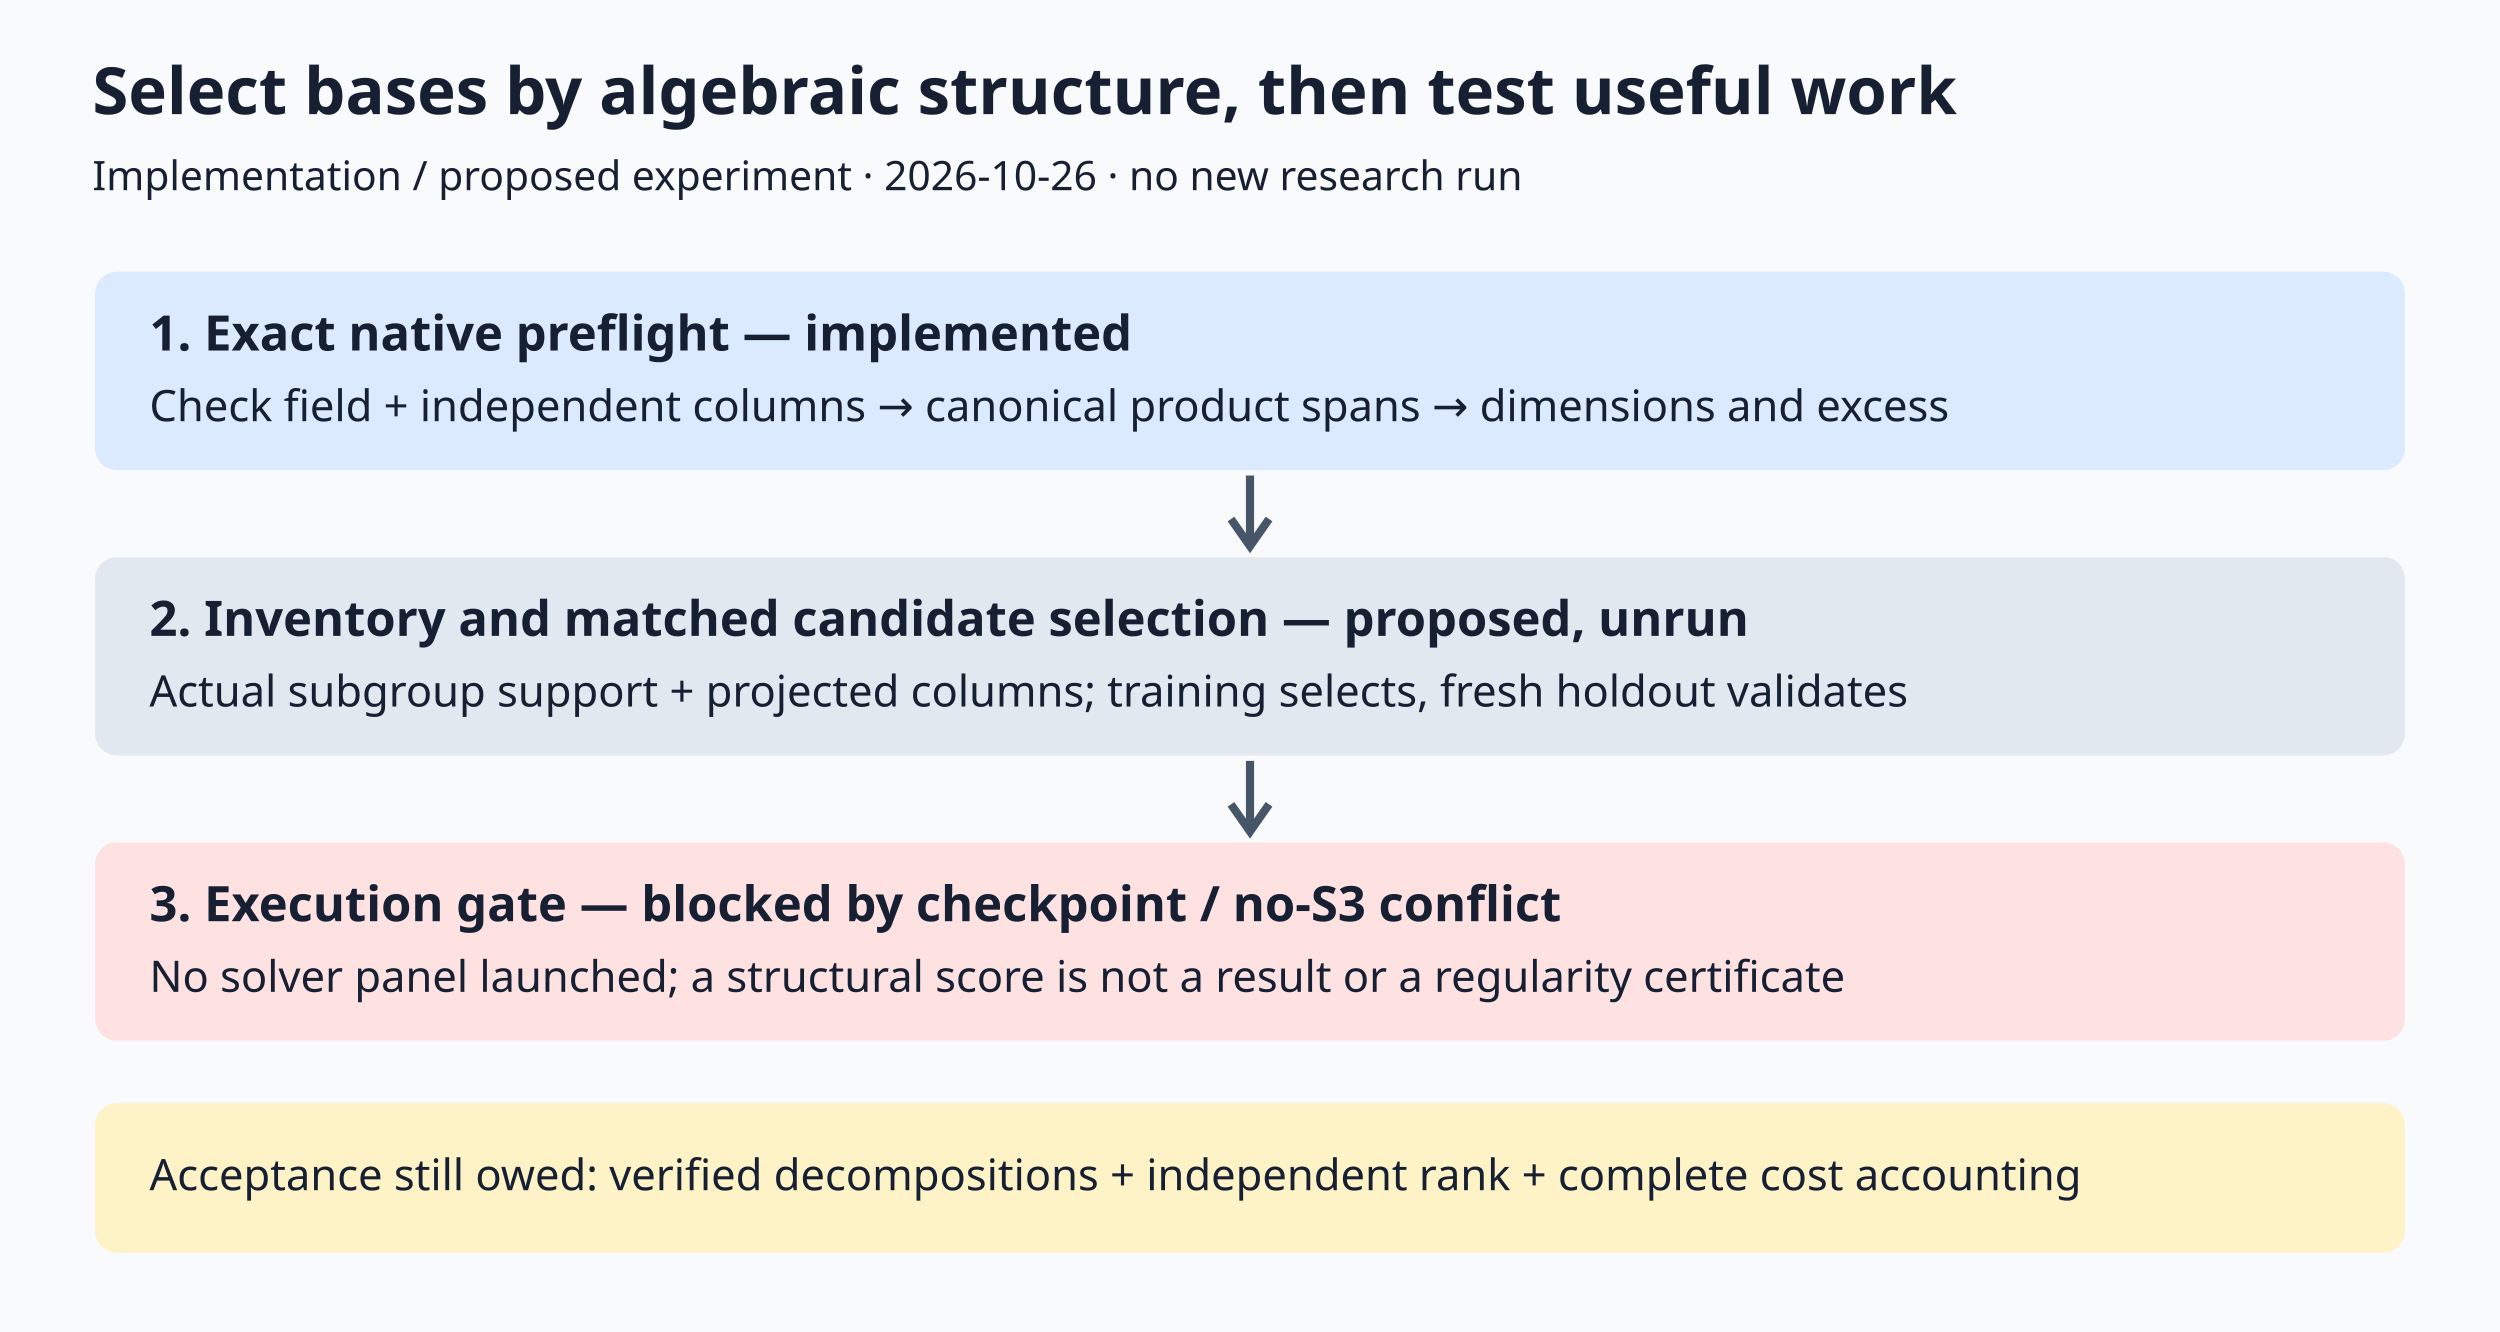
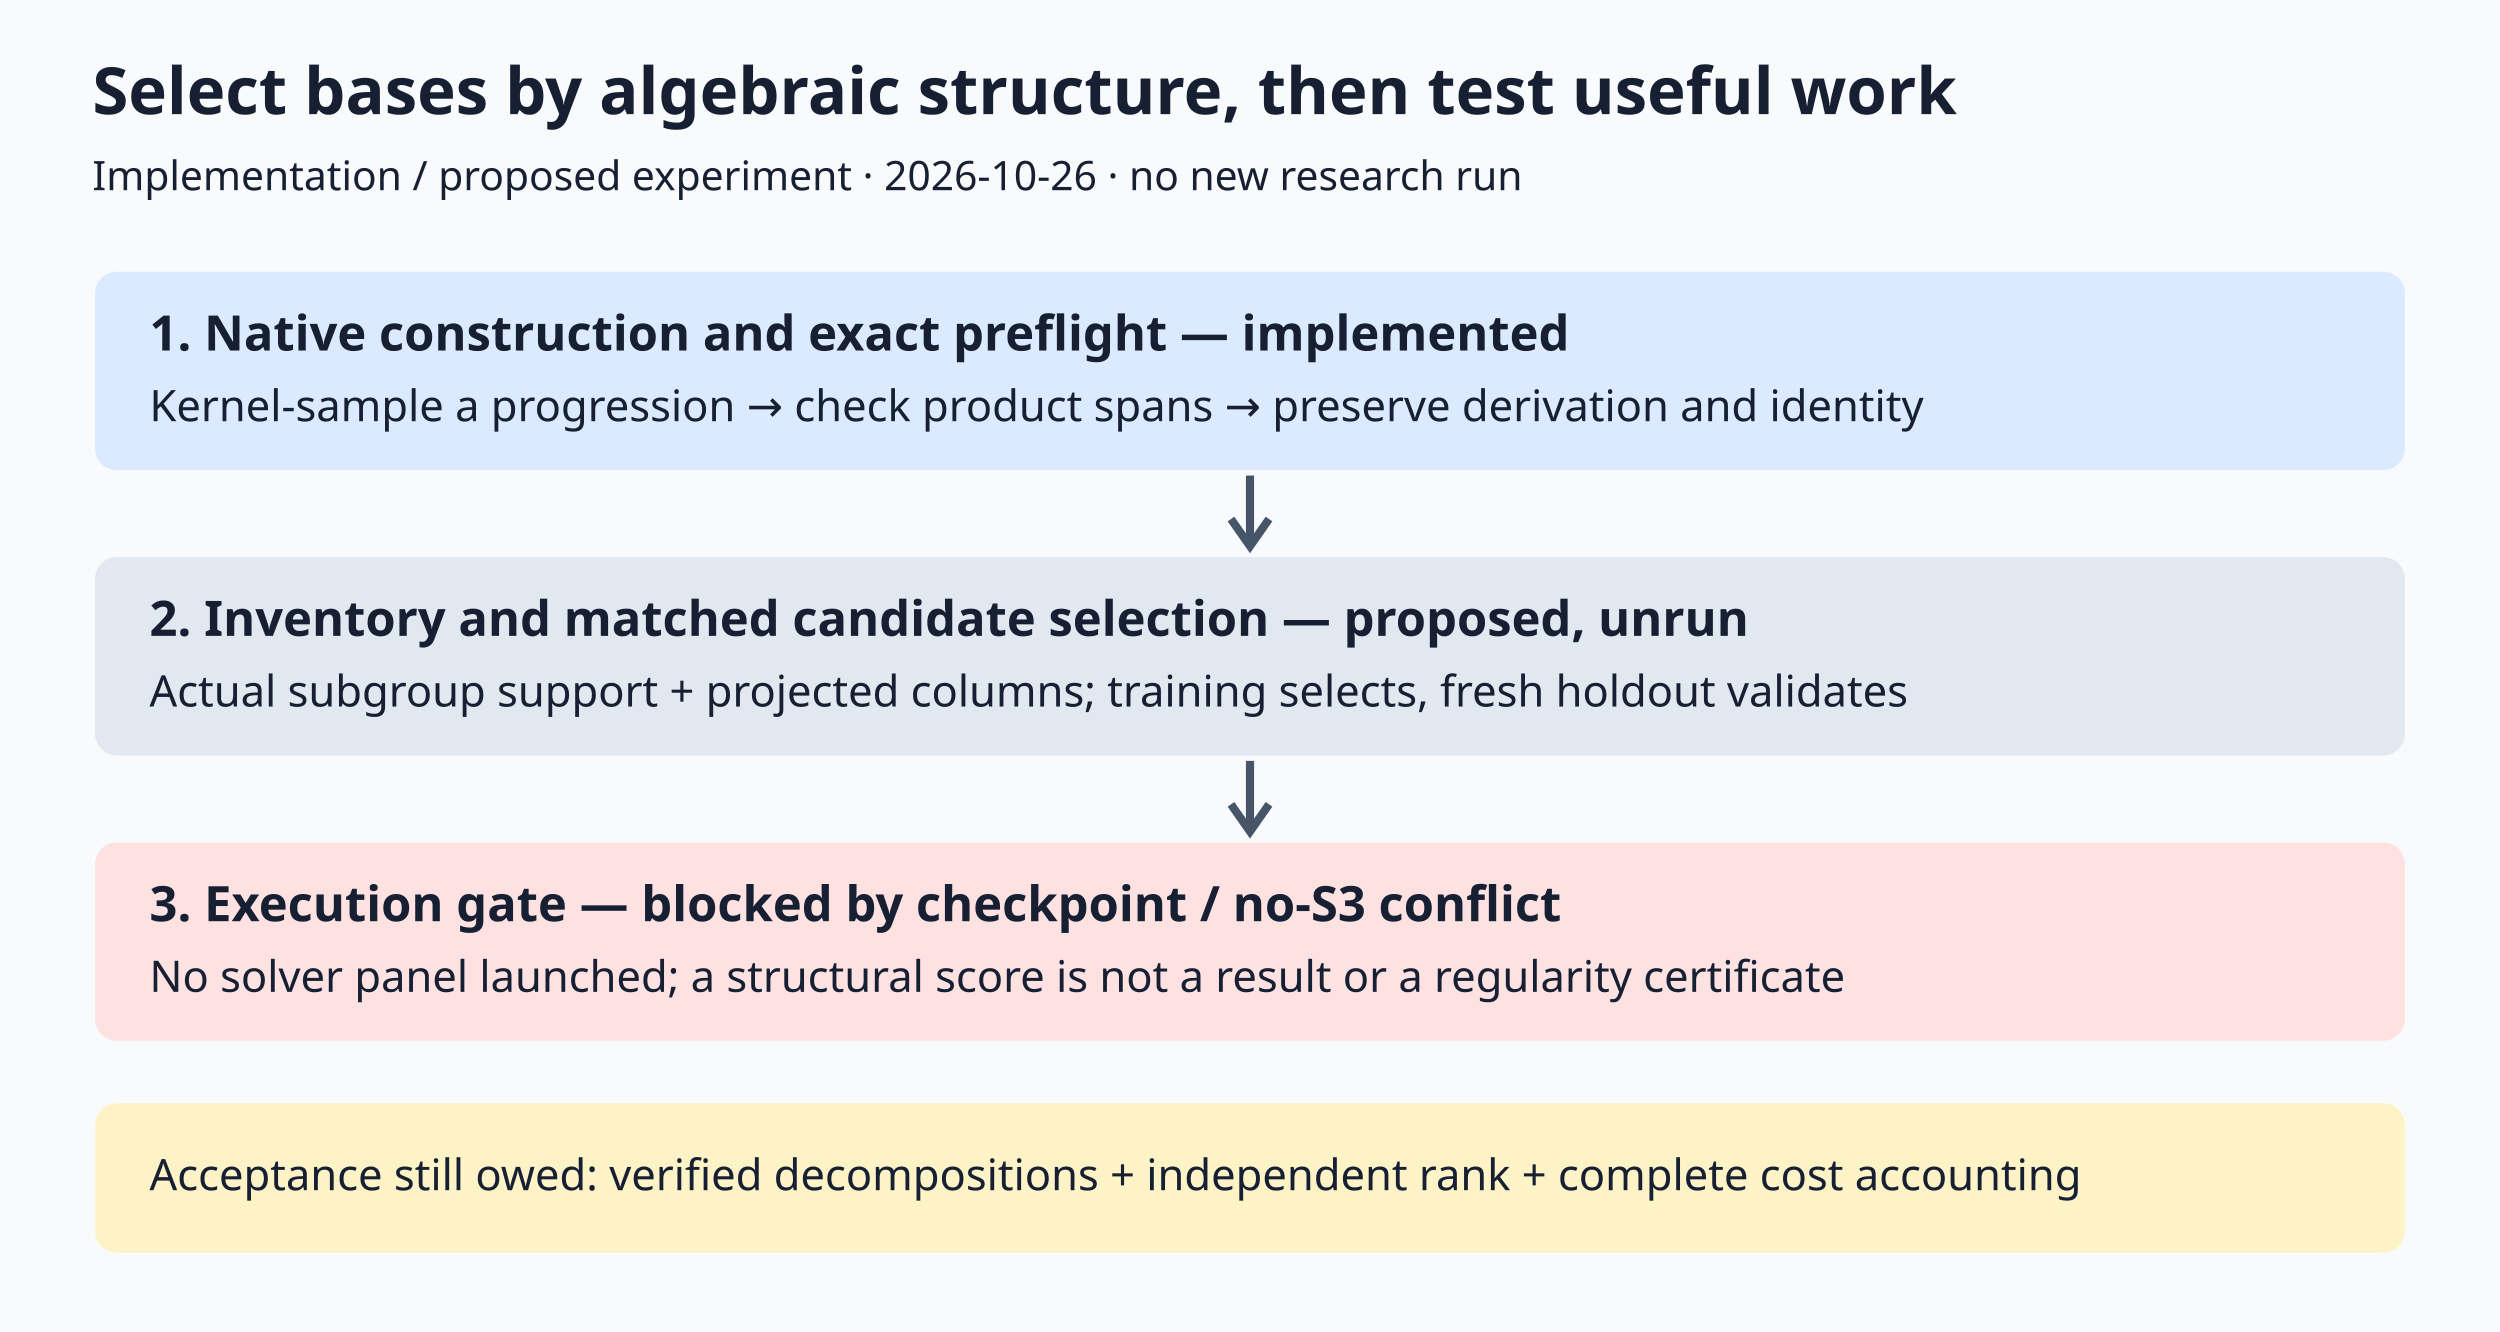
<svg xmlns="http://www.w3.org/2000/svg" width="920" height="490" viewBox="0 0 920 490">
  <rect width="920" height="490" fill="#f8fafc" />
  <g font-family="sans-serif" fill="#172033">
    <text x="34" y="42" font-size="24" font-weight="bold">Select bases by algebraic structure, then test useful work</text>
    <text x="34" y="70" font-size="15">Implementation / proposed experiment · 2026-10-26 · no new research run</text>
    <rect x="35" y="100" width="850" height="73" rx="8" fill="#dbeafe" />
-     <text x="55" y="129" font-size="18" font-weight="bold">1. Exact native preflight — implemented</text>
-     <text x="55" y="155" font-size="16">Check field + independent columns → canonical product spans → dimensions and excess</text>
+     <text x="55" y="129" font-size="18" font-weight="bold">1. Native construction and exact preflight — implemented</text>
+     <text x="55" y="155" font-size="16">Kernel-sample a progression → check product spans → preserve derivation and identity</text>
    <path d="M460 175v24" stroke="#475569" stroke-width="3" />
    <path d="m453 191 7 10 7-10" fill="none" stroke="#475569" stroke-width="3" />
    <rect x="35" y="205" width="850" height="73" rx="8" fill="#e2e8f0" />
    <text x="55" y="234" font-size="18" font-weight="bold">2. Inventory and matched candidate selection — proposed, unrun</text>
    <text x="55" y="260" font-size="16">Actual subgroup support + projected columns; training selects, fresh holdout validates</text>
    <path d="M460 280v24" stroke="#475569" stroke-width="3" />
    <path d="m453 296 7 10 7-10" fill="none" stroke="#475569" stroke-width="3" />
    <rect x="35" y="310" width="850" height="73" rx="8" fill="#fee2e2" />
    <text x="55" y="339" font-size="18" font-weight="bold">3. Execution gate — blocked by checkpoint / no-S3 conflict</text>
    <text x="55" y="365" font-size="16">No solver panel launched; a structural score is not a result or a regularity certificate</text>
    <rect x="35" y="406" width="850" height="55" rx="8" fill="#fef3c7" />
    <text x="55" y="438" font-size="16">Acceptance still owed: verified decompositions + independent rank + complete cost accounting</text>
  </g>
</svg>
